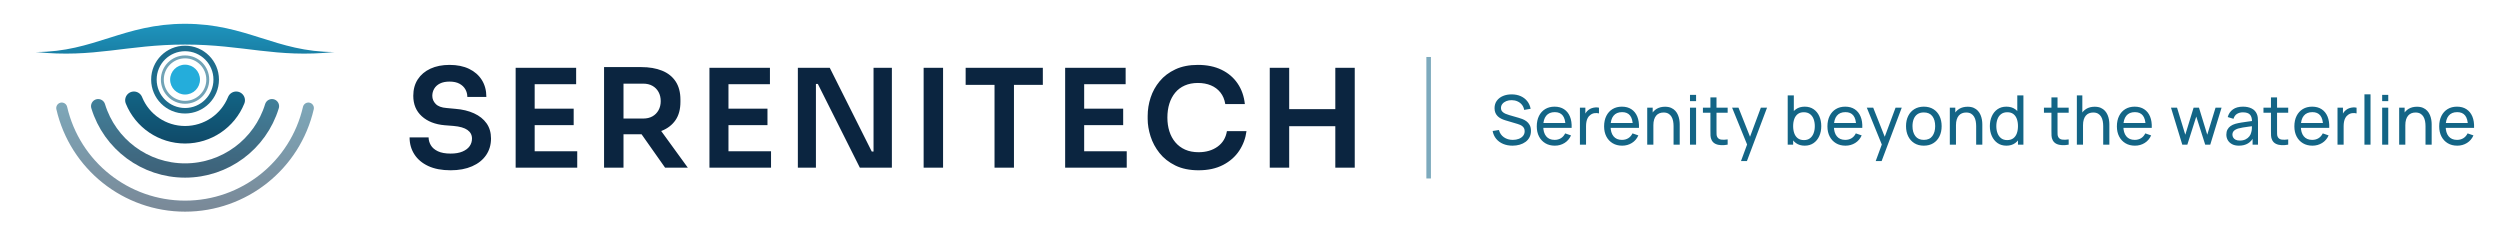
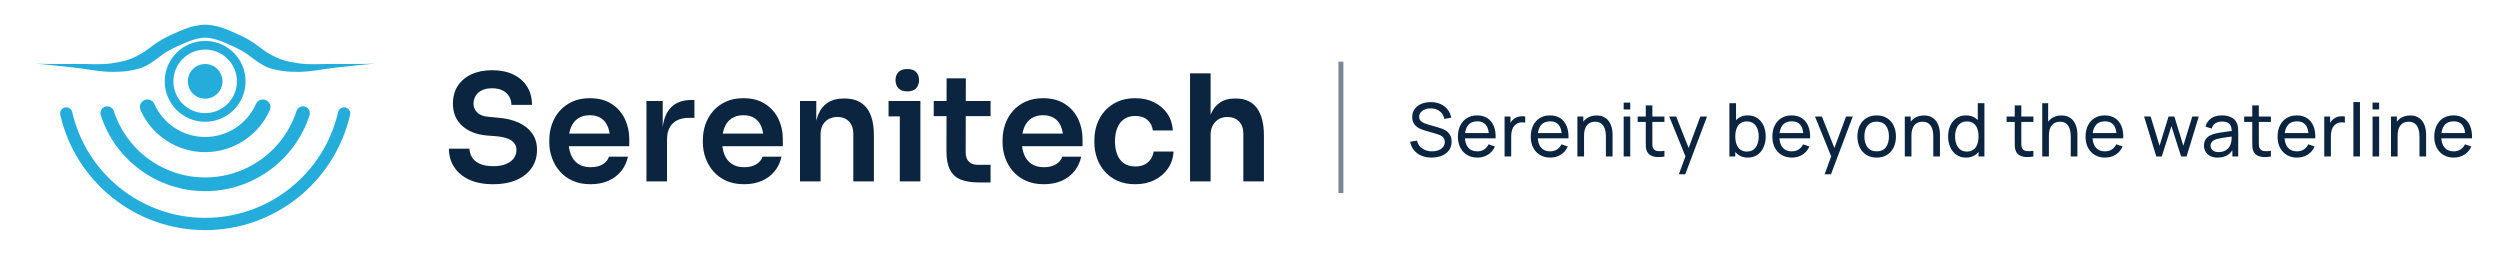
- <svg xmlns="http://www.w3.org/2000/svg" viewBox="0 0 1096 103" width="1096" height="103">
-   <defs>
-     <linearGradient id="w-on-light-g" gradientUnits="userSpaceOnUse" x1="0" y1="22" x2="0" y2="92">
-       <stop offset="0" stop-color="#24ADDB" />
-       <stop offset="0.45" stop-color="#136586" />
-       <stop offset="1" stop-color="#0B2540" />
-     </linearGradient>
-   </defs>
-   <g transform="translate(10.0,-36.233) scale(1.4226)">
-     <path d="M4,41.5 C22,41.5 31,32.8 50,32.8 C69,32.8 78,41.5 96,41.5 C78,43.4 68,39.2 50,39.2 C32,39.2 22,43.4 4,41.5 Z" fill="url(#w-on-light-g)" />
-     <path d="M65.76,56.37 A17,17 0 0 1 34.24,56.37" fill="none" stroke="url(#w-on-light-g)" stroke-width="5.4" stroke-linecap="round" opacity="1.0" />
-     <path d="M76.78,58.19 A28,28 0 0 1 23.22,58.19" fill="none" stroke="url(#w-on-light-g)" stroke-width="4.4" stroke-linecap="round" opacity="0.8" />
-     <path d="M88.00,58.77 A39,39 0 0 1 12.00,58.77" fill="none" stroke="url(#w-on-light-g)" stroke-width="3.4" stroke-linecap="round" opacity="0.55" />
-     <circle cx="50.0" cy="50.0" r="9.6" fill="none" stroke="#136586" stroke-width="1.7" opacity="0.95" />
-     <circle cx="50.0" cy="50.0" r="7.0" fill="none" stroke="#136586" stroke-width="0.9" opacity="0.6" />
-     <circle cx="50.0" cy="50.0" r="4.6" fill="#24ADDB" />
+ <svg xmlns="http://www.w3.org/2000/svg" viewBox="0 0 1013 103" width="1013" height="103">
+   <defs />
+   <g transform="translate(10.0,-40.166) scale(1.4626)">
+     <path d="M3.00,45.10 C3.33,45.13 4.19,45.20 5.00,45.27 C5.81,45.35 6.86,45.45 7.86,45.56 C8.87,45.66 10.03,45.79 11.04,45.90 C12.06,46.01 13.05,46.11 13.97,46.22 C14.89,46.33 15.70,46.44 16.56,46.56 C17.42,46.68 18.28,46.83 19.12,46.94 C19.97,47.05 20.81,47.17 21.64,47.24 C22.46,47.32 23.30,47.36 24.07,47.37 C24.85,47.38 25.57,47.36 26.30,47.33 C27.02,47.29 27.71,47.24 28.41,47.14 C29.12,47.05 29.81,46.93 30.52,46.76 C31.24,46.59 31.97,46.43 32.70,46.13 C33.44,45.82 34.24,45.36 34.94,44.93 C35.65,44.49 36.29,43.96 36.95,43.50 C37.60,43.03 38.22,42.54 38.86,42.13 C39.50,41.71 40.07,41.39 40.78,41.02 C41.48,40.66 42.32,40.28 43.11,39.93 C43.90,39.58 44.72,39.20 45.51,38.91 C46.31,38.61 47.11,38.34 47.86,38.17 C48.61,38.00 49.29,37.90 50.00,37.90 C50.71,37.90 51.39,38.00 52.14,38.17 C52.89,38.34 53.69,38.61 54.49,38.91 C55.28,39.20 56.10,39.58 56.89,39.93 C57.68,40.28 58.52,40.66 59.22,41.02 C59.93,41.39 60.50,41.71 61.14,42.13 C61.78,42.54 62.40,43.03 63.05,43.50 C63.71,43.96 64.35,44.49 65.06,44.93 C65.76,45.36 66.56,45.82 67.30,46.13 C68.03,46.43 68.76,46.59 69.48,46.76 C70.19,46.93 70.88,47.05 71.59,47.14 C72.29,47.24 72.98,47.29 73.70,47.33 C74.43,47.36 75.15,47.38 75.93,47.37 C76.70,47.36 77.54,47.32 78.36,47.24 C79.19,47.17 80.03,47.05 80.88,46.94 C81.72,46.83 82.58,46.68 83.44,46.56 C84.30,46.44 85.11,46.33 86.03,46.22 C86.95,46.11 87.94,46.01 88.96,45.90 C89.97,45.79 91.13,45.66 92.14,45.56 C93.14,45.45 94.19,45.35 95.00,45.27 C95.81,45.20 96.67,45.13 97.00,45.10 L97.00,45.10 C96.67,45.11 95.81,45.13 95.00,45.15 C94.18,45.16 93.13,45.17 92.11,45.18 C91.10,45.19 89.94,45.19 88.92,45.19 C87.89,45.19 86.90,45.18 85.97,45.18 C85.04,45.18 84.20,45.19 83.33,45.20 C82.46,45.22 81.59,45.25 80.75,45.25 C79.91,45.25 79.09,45.26 78.31,45.22 C77.53,45.18 76.79,45.12 76.07,45.03 C75.36,44.94 74.67,44.82 74.01,44.69 C73.36,44.57 72.76,44.43 72.16,44.26 C71.57,44.09 71.00,43.90 70.43,43.67 C69.85,43.44 69.27,43.17 68.70,42.87 C68.14,42.58 67.62,42.30 67.04,41.92 C66.45,41.54 65.85,41.07 65.20,40.60 C64.55,40.14 63.88,39.60 63.14,39.13 C62.40,38.66 61.57,38.19 60.78,37.78 C59.98,37.36 59.23,37.03 58.39,36.66 C57.56,36.29 56.67,35.87 55.76,35.54 C54.86,35.21 53.92,34.87 52.95,34.67 C51.99,34.46 50.98,34.30 50.00,34.30 C49.02,34.30 48.01,34.46 47.05,34.67 C46.08,34.87 45.14,35.21 44.24,35.54 C43.33,35.87 42.44,36.29 41.61,36.66 C40.77,37.03 40.02,37.36 39.22,37.78 C38.43,38.19 37.60,38.66 36.86,39.13 C36.12,39.60 35.45,40.14 34.80,40.60 C34.15,41.07 33.55,41.54 32.96,41.92 C32.38,42.30 31.86,42.58 31.30,42.87 C30.73,43.17 30.15,43.44 29.57,43.67 C29.00,43.90 28.43,44.09 27.84,44.26 C27.24,44.43 26.64,44.57 25.99,44.69 C25.33,44.82 24.64,44.94 23.93,45.03 C23.21,45.12 22.47,45.18 21.69,45.22 C20.91,45.26 20.09,45.25 19.25,45.25 C18.41,45.25 17.54,45.22 16.67,45.20 C15.80,45.19 14.96,45.18 14.03,45.18 C13.10,45.18 12.11,45.19 11.08,45.19 C10.06,45.19 8.90,45.19 7.89,45.18 C6.87,45.17 5.82,45.16 5.00,45.15 C4.19,45.13 3.33,45.11 3.00,45.10 Z" fill="#24ADDB" />
+     <path d="M65.99,57.12 A17.5,17.5 0 0 1 34.01,57.12" fill="none" stroke="#24ADDB" stroke-width="4.2" stroke-linecap="round" />
+     <path d="M77.11,58.81 A28.5,28.5 0 0 1 22.89,58.81" fill="none" stroke="#24ADDB" stroke-width="3.8" stroke-linecap="round" />
+     <path d="M88.49,58.89 A39.5,39.5 0 0 1 11.51,58.89" fill="none" stroke="#24ADDB" stroke-width="3.4" stroke-linecap="round" />
+     <circle cx="50.0" cy="50.0" r="10.0" fill="none" stroke="#24ADDB" stroke-width="2.4" />
+     <circle cx="50.0" cy="50.0" r="4.8" fill="#24ADDB" />
  </g>
-   <path transform="translate(177.22,73.51)" d="M20.34 1.14Q14.52 1.14 10.53 -0.72Q6.54 -2.58 4.44 -5.85Q2.34 -9.12 2.34 -13.26H10.68Q10.68 -11.52 11.64 -9.87Q12.6 -8.22 14.73 -7.2Q16.86 -6.18 20.34 -6.18Q23.46 -6.18 25.56 -7.08Q27.66 -7.98 28.68 -9.45Q29.7 -10.92 29.7 -12.78Q29.7 -15.12 27.72 -16.53Q25.74 -17.94 21.6 -18.3L17.76 -18.6Q11.46 -19.14 7.71 -22.53Q3.96 -25.92 3.96 -31.5Q3.96 -35.7 5.94 -38.73Q7.92 -41.76 11.49 -43.41Q15.06 -45.06 19.86 -45.06Q24.84 -45.06 28.44 -43.32Q32.04 -41.58 34.02 -38.43Q36.0 -35.28 36.0 -31.02H27.66Q27.66 -32.82 26.79 -34.35Q25.92 -35.88 24.21 -36.81Q22.5 -37.74 19.86 -37.74Q17.34 -37.74 15.66 -36.9Q13.98 -36.06 13.14 -34.62Q12.3 -33.18 12.3 -31.5Q12.3 -29.46 13.8 -27.93Q15.3 -26.4 18.54 -26.16L22.38 -25.8Q27.06 -25.44 30.6 -23.82Q34.14 -22.2 36.09 -19.44Q38.04 -16.68 38.04 -12.78Q38.04 -8.64 35.88 -5.49Q33.72 -2.34 29.73 -0.6Q25.74 1.14 20.34 1.14Z M48.84 0.0V-43.8H57.18V0.0ZM55.98 0.0V-7.2H75.84V0.0ZM55.98 -18.66V-25.86H74.28V-18.66ZM55.98 -36.6V-43.8H75.36V-36.6Z M87.6 0.0V-44.1H96.12V0.0ZM114.36 0.0 100.92 -19.08H110.46L124.32 0.0ZM93.6 -14.64V-21.54H104.76Q107.1 -21.54 108.81 -22.5Q110.52 -23.46 111.48 -25.2Q112.44 -26.94 112.44 -29.16Q112.44 -31.44 111.48 -33.18Q110.52 -34.92 108.81 -35.88Q107.1 -36.84 104.76 -36.84H93.6V-44.1H103.86Q109.14 -44.1 113.01 -42.54Q116.88 -40.98 118.98 -37.8Q121.08 -34.62 121.08 -29.82V-28.86Q121.08 -24.0 118.95 -20.88Q116.82 -17.76 112.98 -16.2Q109.14 -14.64 103.86 -14.64Z M133.8 0.0V-43.8H142.14V0.0ZM140.94 0.0V-7.2H160.8V0.0ZM140.94 -18.66V-25.86H159.24V-18.66ZM140.94 -36.6V-43.8H160.32V-36.6Z M172.56 0.0V-43.8H186.54L204.96 -7.08H206.94L205.74 -6.0V-43.8H213.78V0.0H199.74L181.32 -36.72H179.28L180.48 -37.8V0.0Z M227.7 0.0V-43.8H236.22V0.0Z M258.78 0.0V-37.5H267.3V0.0ZM246.12 -36.3V-43.8H279.96V-36.3Z M289.74 0.0V-43.8H298.08V0.0ZM296.88 0.0V-7.2H316.74V0.0ZM296.88 -18.66V-25.86H315.18V-18.66ZM296.88 -36.6V-43.8H316.26V-36.6Z M348.24 1.14Q342.3 1.14 338.04 -0.96Q333.78 -3.06 331.11 -6.42Q328.44 -9.78 327.18 -13.74Q325.92 -17.7 325.92 -21.36V-22.68Q325.92 -26.76 327.21 -30.72Q328.5 -34.68 331.2 -37.92Q333.9 -41.16 338.07 -43.11Q342.24 -45.06 347.94 -45.06Q353.88 -45.06 358.29 -42.93Q362.7 -40.8 365.34 -36.93Q367.98 -33.06 368.52 -27.9H359.94Q359.46 -30.9 357.81 -32.97Q356.16 -35.04 353.64 -36.09Q351.12 -37.14 347.94 -37.14Q344.7 -37.14 342.18 -36.03Q339.66 -34.92 337.98 -32.88Q336.3 -30.84 335.43 -28.08Q334.56 -25.32 334.56 -21.96Q334.56 -18.72 335.43 -15.96Q336.3 -13.2 338.04 -11.13Q339.78 -9.06 342.33 -7.92Q344.88 -6.78 348.24 -6.78Q353.16 -6.78 356.55 -9.21Q359.94 -11.64 360.66 -16.02H369.24Q368.64 -11.34 366.06 -7.44Q363.48 -3.54 358.98 -1.2Q354.48 1.14 348.24 1.14Z M408.18 0.0V-43.8H416.7V0.0ZM379.44 0.0V-43.8H387.96V0.0ZM386.4 -18.18V-25.68H409.74V-18.18Z" fill="#0B2540" />
-   <rect x="625.32" y="24.98" width="2" height="53.26" fill="#136586" opacity="0.55" />
-   <path transform="translate(653.32,63.41)" d="M9.765 0.45Q7.47 0.45 5.633 -0.33Q3.795 -1.11 2.603 -2.558Q1.41 -4.005 1.05 -5.985L3.81 -6.42Q4.335 -4.38 5.992 -3.232Q7.65 -2.085 9.9 -2.085Q11.355 -2.085 12.532 -2.542Q13.71 -3.0 14.4 -3.855Q15.09 -4.71 15.09 -5.88Q15.09 -6.6 14.842 -7.117Q14.595 -7.635 14.168 -8.002Q13.74 -8.37 13.2 -8.625Q12.66 -8.88 12.075 -9.045L6.57 -10.68Q5.67 -10.95 4.83 -11.363Q3.99 -11.775 3.33 -12.398Q2.67 -13.02 2.28 -13.897Q1.89 -14.775 1.89 -15.975Q1.89 -17.895 2.887 -19.252Q3.885 -20.61 5.595 -21.33Q7.305 -22.05 9.45 -22.035Q11.625 -22.02 13.342 -21.262Q15.06 -20.505 16.192 -19.095Q17.325 -17.685 17.715 -15.72L14.88 -15.225Q14.655 -16.545 13.883 -17.497Q13.11 -18.45 11.955 -18.968Q10.8 -19.485 9.42 -19.5Q8.1 -19.515 7.035 -19.08Q5.97 -18.645 5.34 -17.872Q4.71 -17.1 4.71 -16.095Q4.71 -15.105 5.28 -14.497Q5.85 -13.89 6.682 -13.537Q7.515 -13.185 8.31 -12.96L12.42 -11.775Q13.125 -11.58 14.047 -11.235Q14.97 -10.89 15.84 -10.267Q16.71 -9.645 17.28 -8.617Q17.85 -7.59 17.85 -6.03Q17.85 -4.47 17.227 -3.255Q16.605 -2.04 15.495 -1.222Q14.385 -0.405 12.915 0.022Q11.445 0.45 9.765 0.45Z M28.32 0.45Q25.935 0.45 24.157 -0.608Q22.38 -1.665 21.39 -3.562Q20.4 -5.46 20.4 -7.995Q20.4 -10.65 21.375 -12.593Q22.35 -14.535 24.097 -15.592Q25.845 -16.65 28.2 -16.65Q30.645 -16.65 32.362 -15.525Q34.08 -14.4 34.942 -12.315Q35.805 -10.23 35.685 -7.35H32.985V-8.31Q32.94 -11.295 31.77 -12.773Q30.6 -14.25 28.29 -14.25Q25.815 -14.25 24.525 -12.66Q23.235 -11.07 23.235 -8.1Q23.235 -5.235 24.525 -3.66Q25.815 -2.085 28.2 -2.085Q29.805 -2.085 30.99 -2.82Q32.175 -3.555 32.85 -4.935L35.415 -4.05Q34.47 -1.905 32.572 -0.728Q30.675 0.45 28.32 0.45ZM22.335 -7.35V-9.495H34.305V-7.35Z M39.315 0.0V-16.2H41.7V-12.285L41.31 -12.795Q41.595 -13.545 42.053 -14.175Q42.51 -14.805 43.08 -15.21Q43.71 -15.72 44.505 -15.99Q45.3 -16.26 46.125 -16.312Q46.95 -16.365 47.67 -16.2V-13.695Q46.83 -13.92 45.825 -13.815Q44.82 -13.71 43.965 -13.08Q43.185 -12.525 42.758 -11.73Q42.33 -10.935 42.165 -10.012Q42.0 -9.09 42.0 -8.13V0.0Z M57.84 0.45Q55.455 0.45 53.678 -0.608Q51.9 -1.665 50.91 -3.562Q49.92 -5.46 49.92 -7.995Q49.92 -10.65 50.895 -12.593Q51.87 -14.535 53.618 -15.592Q55.365 -16.65 57.72 -16.65Q60.165 -16.65 61.883 -15.525Q63.6 -14.4 64.463 -12.315Q65.325 -10.23 65.205 -7.35H62.505V-8.31Q62.46 -11.295 61.29 -12.773Q60.12 -14.25 57.81 -14.25Q55.335 -14.25 54.045 -12.66Q52.755 -11.07 52.755 -8.1Q52.755 -5.235 54.045 -3.66Q55.335 -2.085 57.72 -2.085Q59.325 -2.085 60.51 -2.82Q61.695 -3.555 62.37 -4.935L64.935 -4.05Q63.99 -1.905 62.093 -0.728Q60.195 0.45 57.84 0.45ZM51.855 -7.35V-9.495H63.825V-7.35Z M80.37 0.0V-8.115Q80.37 -9.27 80.168 -10.335Q79.965 -11.4 79.463 -12.247Q78.96 -13.095 78.113 -13.59Q77.265 -14.085 75.975 -14.085Q74.97 -14.085 74.153 -13.747Q73.335 -13.41 72.75 -12.72Q72.165 -12.03 71.843 -10.988Q71.52 -9.945 71.52 -8.535L69.765 -9.075Q69.765 -11.43 70.613 -13.117Q71.46 -14.805 72.998 -15.713Q74.535 -16.62 76.62 -16.62Q78.195 -16.62 79.305 -16.125Q80.415 -15.63 81.15 -14.812Q81.885 -13.995 82.305 -12.982Q82.725 -11.97 82.898 -10.927Q83.07 -9.885 83.07 -8.955V0.0ZM68.82 0.0V-16.2H71.22V-11.865H71.52V0.0Z M87.57 -19.065V-21.825H90.24V-19.065ZM87.57 0.0V-16.2H90.24V0.0Z M104.085 0.0Q102.645 0.285 101.243 0.232Q99.84 0.18 98.745 -0.338Q97.65 -0.855 97.08 -1.95Q96.6 -2.91 96.562 -3.893Q96.525 -4.875 96.525 -6.12V-20.7H99.195V-6.24Q99.195 -5.25 99.218 -4.545Q99.24 -3.84 99.525 -3.33Q100.065 -2.37 101.243 -2.205Q102.42 -2.04 104.085 -2.295ZM93.24 -13.995V-16.2H104.085V-13.995Z M109.935 7.2 113.07 -1.32 113.115 1.2 106.035 -16.2H108.84L114.39 -2.205H113.43L118.635 -16.2H121.35L112.53 7.2Z M137.865 0.45Q135.585 0.45 134.025 -0.682Q132.465 -1.815 131.663 -3.758Q130.86 -5.7 130.86 -8.115Q130.86 -10.56 131.663 -12.495Q132.465 -14.43 134.033 -15.54Q135.6 -16.65 137.88 -16.65Q140.13 -16.65 141.758 -15.532Q143.385 -14.415 144.255 -12.48Q145.125 -10.545 145.125 -8.115Q145.125 -5.685 144.255 -3.75Q143.385 -1.815 141.758 -0.682Q140.13 0.45 137.865 0.45ZM130.41 0.0V-21.6H133.095V-11.925H132.795V0.0ZM137.535 -1.995Q139.14 -1.995 140.19 -2.805Q141.24 -3.615 141.765 -5.002Q142.29 -6.39 142.29 -8.115Q142.29 -9.825 141.773 -11.205Q141.255 -12.585 140.183 -13.395Q139.11 -14.205 137.46 -14.205Q135.885 -14.205 134.85 -13.433Q133.815 -12.66 133.305 -11.287Q132.795 -9.915 132.795 -8.115Q132.795 -6.345 133.298 -4.957Q133.8 -3.57 134.85 -2.782Q135.9 -1.995 137.535 -1.995Z M155.745 0.45Q153.36 0.45 151.583 -0.608Q149.805 -1.665 148.815 -3.562Q147.825 -5.46 147.825 -7.995Q147.825 -10.65 148.8 -12.593Q149.775 -14.535 151.523 -15.592Q153.27 -16.65 155.625 -16.65Q158.07 -16.65 159.788 -15.525Q161.505 -14.4 162.368 -12.315Q163.23 -10.23 163.11 -7.35H160.41V-8.31Q160.365 -11.295 159.195 -12.773Q158.025 -14.25 155.715 -14.25Q153.24 -14.25 151.95 -12.66Q150.66 -11.07 150.66 -8.1Q150.66 -5.235 151.95 -3.66Q153.24 -2.085 155.625 -2.085Q157.23 -2.085 158.415 -2.82Q159.6 -3.555 160.275 -4.935L162.84 -4.05Q161.895 -1.905 159.998 -0.728Q158.1 0.45 155.745 0.45ZM149.76 -7.35V-9.495H161.73V-7.35Z M168.99 7.2 172.125 -1.32 172.17 1.2 165.09 -16.2H167.895L173.445 -2.205H172.485L177.69 -16.2H180.405L171.585 7.2Z M190.08 0.45Q187.665 0.45 185.918 -0.645Q184.17 -1.74 183.225 -3.675Q182.28 -5.61 182.28 -8.115Q182.28 -10.665 183.24 -12.585Q184.2 -14.505 185.955 -15.577Q187.71 -16.65 190.08 -16.65Q192.51 -16.65 194.265 -15.562Q196.02 -14.475 196.958 -12.547Q197.895 -10.62 197.895 -8.115Q197.895 -5.58 196.95 -3.652Q196.005 -1.725 194.25 -0.637Q192.495 0.45 190.08 0.45ZM190.08 -2.085Q192.6 -2.085 193.83 -3.765Q195.06 -5.445 195.06 -8.115Q195.06 -10.86 193.815 -12.488Q192.57 -14.115 190.08 -14.115Q188.385 -14.115 187.29 -13.35Q186.195 -12.585 185.655 -11.235Q185.115 -9.885 185.115 -8.115Q185.115 -5.385 186.375 -3.735Q187.635 -2.085 190.08 -2.085Z M213.03 0.0V-8.115Q213.03 -9.27 212.828 -10.335Q212.625 -11.4 212.123 -12.247Q211.62 -13.095 210.773 -13.59Q209.925 -14.085 208.635 -14.085Q207.63 -14.085 206.813 -13.747Q205.995 -13.41 205.41 -12.72Q204.825 -12.03 204.503 -10.988Q204.18 -9.945 204.18 -8.535L202.425 -9.075Q202.425 -11.43 203.273 -13.117Q204.12 -14.805 205.658 -15.713Q207.195 -16.62 209.28 -16.62Q210.855 -16.62 211.965 -16.125Q213.075 -15.63 213.81 -14.812Q214.545 -13.995 214.965 -12.982Q215.385 -11.97 215.558 -10.927Q215.73 -9.885 215.73 -8.955V0.0ZM201.48 0.0V-16.2H203.88V-11.865H204.18V0.0Z M226.29 0.45Q224.025 0.45 222.405 -0.682Q220.785 -1.815 219.908 -3.75Q219.03 -5.685 219.03 -8.115Q219.03 -10.545 219.908 -12.48Q220.785 -14.415 222.405 -15.532Q224.025 -16.65 226.275 -16.65Q228.57 -16.65 230.13 -15.54Q231.69 -14.43 232.493 -12.495Q233.295 -10.56 233.295 -8.115Q233.295 -5.7 232.493 -3.758Q231.69 -1.815 230.13 -0.682Q228.57 0.45 226.29 0.45ZM226.62 -1.995Q228.255 -1.995 229.305 -2.782Q230.355 -3.57 230.858 -4.957Q231.36 -6.345 231.36 -8.115Q231.36 -9.915 230.858 -11.287Q230.355 -12.66 229.32 -13.433Q228.285 -14.205 226.695 -14.205Q225.045 -14.205 223.973 -13.395Q222.9 -12.585 222.383 -11.205Q221.865 -9.825 221.865 -8.115Q221.865 -6.39 222.39 -5.002Q222.915 -3.615 223.973 -2.805Q225.03 -1.995 226.62 -1.995ZM231.36 0.0V-11.925H231.06V-21.6H233.745V0.0Z M253.59 0.0Q252.15 0.285 250.748 0.232Q249.345 0.18 248.25 -0.338Q247.155 -0.855 246.585 -1.95Q246.105 -2.91 246.068 -3.893Q246.03 -4.875 246.03 -6.12V-20.7H248.7V-6.24Q248.7 -5.25 248.723 -4.545Q248.745 -3.84 249.03 -3.33Q249.57 -2.37 250.748 -2.205Q251.925 -2.04 253.59 -2.295ZM242.745 -13.995V-16.2H253.59V-13.995Z M268.725 0.0V-8.115Q268.725 -9.27 268.523 -10.335Q268.32 -11.4 267.818 -12.247Q267.315 -13.095 266.468 -13.59Q265.62 -14.085 264.33 -14.085Q263.325 -14.085 262.508 -13.747Q261.69 -13.41 261.105 -12.72Q260.52 -12.03 260.198 -10.988Q259.875 -9.945 259.875 -8.535L258.12 -9.075Q258.12 -11.43 258.968 -13.117Q259.815 -14.805 261.353 -15.713Q262.89 -16.62 264.975 -16.62Q266.55 -16.62 267.66 -16.125Q268.77 -15.63 269.505 -14.812Q270.24 -13.995 270.66 -12.982Q271.08 -11.97 271.253 -10.927Q271.425 -9.885 271.425 -8.955V0.0ZM257.175 0.0V-21.6H259.575V-9.675H259.875V0.0Z M282.645 0.45Q280.26 0.45 278.483 -0.608Q276.705 -1.665 275.715 -3.562Q274.725 -5.46 274.725 -7.995Q274.725 -10.65 275.7 -12.593Q276.675 -14.535 278.423 -15.592Q280.17 -16.65 282.525 -16.65Q284.97 -16.65 286.688 -15.525Q288.405 -14.4 289.268 -12.315Q290.13 -10.23 290.01 -7.35H287.31V-8.31Q287.265 -11.295 286.095 -12.773Q284.925 -14.25 282.615 -14.25Q280.14 -14.25 278.85 -12.66Q277.56 -11.07 277.56 -8.1Q277.56 -5.235 278.85 -3.66Q280.14 -2.085 282.525 -2.085Q284.13 -2.085 285.315 -2.82Q286.5 -3.555 287.175 -4.935L289.74 -4.05Q288.795 -1.905 286.898 -0.728Q285 0.45 282.645 0.45ZM276.66 -7.35V-9.495H288.63V-7.35Z M303.39 0.0 298.44 -16.215 301.095 -16.2 304.71 -4.35 308.355 -16.2H310.71L314.34 -4.35L317.97 -16.2H320.61L315.66 0.0H313.44L309.525 -12.315L305.61 0.0Z M328.215 0.45Q326.4 0.45 325.178 -0.218Q323.955 -0.885 323.333 -1.98Q322.71 -3.075 322.71 -4.38Q322.71 -5.655 323.198 -6.592Q323.685 -7.53 324.57 -8.152Q325.455 -8.775 326.685 -9.135Q327.84 -9.45 329.273 -9.682Q330.705 -9.915 332.175 -10.11Q333.645 -10.305 334.92 -10.485L333.96 -9.93Q334.005 -12.09 333.098 -13.125Q332.19 -14.16 329.97 -14.16Q328.5 -14.16 327.398 -13.492Q326.295 -12.825 325.845 -11.325L323.31 -12.09Q323.895 -14.22 325.575 -15.435Q327.255 -16.65 330 -16.65Q332.205 -16.65 333.788 -15.862Q335.37 -15.075 336.06 -13.485Q336.405 -12.735 336.495 -11.857Q336.585 -10.98 336.585 -10.02V0.0H334.215V-3.885L334.77 -3.525Q333.855 -1.56 332.213 -0.555Q330.57 0.45 328.215 0.45ZM328.62 -1.785Q330.06 -1.785 331.118 -2.302Q332.175 -2.82 332.82 -3.667Q333.465 -4.515 333.66 -5.52Q333.885 -6.27 333.908 -7.192Q333.93 -8.115 333.93 -8.61L334.86 -8.205Q333.555 -8.025 332.295 -7.86Q331.035 -7.695 329.91 -7.507Q328.785 -7.32 327.885 -7.065Q327.225 -6.855 326.648 -6.525Q326.07 -6.195 325.718 -5.678Q325.365 -5.16 325.365 -4.395Q325.365 -3.735 325.703 -3.135Q326.04 -2.535 326.753 -2.16Q327.465 -1.785 328.62 -1.785Z M349.83 0.0Q348.39 0.285 346.988 0.232Q345.585 0.18 344.49 -0.338Q343.395 -0.855 342.825 -1.95Q342.345 -2.91 342.308 -3.893Q342.27 -4.875 342.27 -6.12V-20.7H344.94V-6.24Q344.94 -5.25 344.963 -4.545Q344.985 -3.84 345.27 -3.33Q345.81 -2.37 346.988 -2.205Q348.165 -2.04 349.83 -2.295ZM338.985 -13.995V-16.2H349.83V-13.995Z M360.45 0.45Q358.065 0.45 356.288 -0.608Q354.51 -1.665 353.52 -3.562Q352.53 -5.46 352.53 -7.995Q352.53 -10.65 353.505 -12.593Q354.48 -14.535 356.228 -15.592Q357.975 -16.65 360.33 -16.65Q362.775 -16.65 364.493 -15.525Q366.21 -14.4 367.073 -12.315Q367.935 -10.23 367.815 -7.35H365.115V-8.31Q365.07 -11.295 363.9 -12.773Q362.73 -14.25 360.42 -14.25Q357.945 -14.25 356.655 -12.66Q355.365 -11.07 355.365 -8.1Q355.365 -5.235 356.655 -3.66Q357.945 -2.085 360.33 -2.085Q361.935 -2.085 363.12 -2.82Q364.305 -3.555 364.98 -4.935L367.545 -4.05Q366.6 -1.905 364.703 -0.728Q362.805 0.45 360.45 0.45ZM354.465 -7.35V-9.495H366.435V-7.35Z M371.445 0.0V-16.2H373.83V-12.285L373.44 -12.795Q373.725 -13.545 374.183 -14.175Q374.64 -14.805 375.21 -15.21Q375.84 -15.72 376.635 -15.99Q377.43 -16.26 378.255 -16.312Q379.08 -16.365 379.8 -16.2V-13.695Q378.96 -13.92 377.955 -13.815Q376.95 -13.71 376.095 -13.08Q375.315 -12.525 374.888 -11.73Q374.46 -10.935 374.295 -10.012Q374.13 -9.09 374.13 -8.13V0.0Z M383.25 0.0V-22.05H385.92V0.0Z M391.02 -19.065V-21.825H393.69V-19.065ZM391.02 0.0V-16.2H393.69V0.0Z M410.025 0.0V-8.115Q410.025 -9.27 409.822 -10.335Q409.62 -11.4 409.118 -12.247Q408.615 -13.095 407.767 -13.59Q406.92 -14.085 405.63 -14.085Q404.625 -14.085 403.808 -13.747Q402.99 -13.41 402.405 -12.72Q401.82 -12.03 401.498 -10.988Q401.175 -9.945 401.175 -8.535L399.42 -9.075Q399.42 -11.43 400.267 -13.117Q401.115 -14.805 402.653 -15.713Q404.19 -16.62 406.275 -16.62Q407.85 -16.62 408.96 -16.125Q410.07 -15.63 410.805 -14.812Q411.54 -13.995 411.96 -12.982Q412.38 -11.97 412.553 -10.927Q412.725 -9.885 412.725 -8.955V0.0ZM398.475 0.0V-16.2H400.875V-11.865H401.175V0.0Z M423.945 0.45Q421.56 0.45 419.783 -0.608Q418.005 -1.665 417.015 -3.562Q416.025 -5.46 416.025 -7.995Q416.025 -10.65 417.0 -12.593Q417.975 -14.535 419.722 -15.592Q421.47 -16.65 423.825 -16.65Q426.27 -16.65 427.987 -15.525Q429.705 -14.4 430.567 -12.315Q431.43 -10.23 431.31 -7.35H428.61V-8.31Q428.565 -11.295 427.395 -12.773Q426.225 -14.25 423.915 -14.25Q421.44 -14.25 420.15 -12.66Q418.86 -11.07 418.86 -8.1Q418.86 -5.235 420.15 -3.66Q421.44 -2.085 423.825 -2.085Q425.43 -2.085 426.615 -2.82Q427.8 -3.555 428.475 -4.935L431.04 -4.05Q430.095 -1.905 428.197 -0.728Q426.3 0.45 423.945 0.45ZM417.96 -7.35V-9.495H429.93V-7.35Z" fill="#136586" />
+   <path transform="translate(179.56,73.51)" d="M20.34 1.14Q14.52 1.14 10.53 -0.72Q6.54 -2.58 4.44 -5.85Q2.34 -9.12 2.34 -13.26H10.68Q10.68 -11.52 11.64 -9.87Q12.6 -8.22 14.73 -7.2Q16.86 -6.18 20.34 -6.18Q23.46 -6.18 25.56 -7.08Q27.66 -7.98 28.68 -9.45Q29.7 -10.92 29.7 -12.78Q29.7 -15.12 27.72 -16.53Q25.74 -17.94 21.6 -18.3L17.76 -18.6Q11.46 -19.14 7.71 -22.53Q3.96 -25.92 3.96 -31.5Q3.96 -35.7 5.94 -38.73Q7.92 -41.76 11.49 -43.41Q15.06 -45.06 19.86 -45.06Q24.84 -45.06 28.44 -43.32Q32.04 -41.58 34.02 -38.43Q36.0 -35.28 36.0 -31.02H27.66Q27.66 -32.82 26.79 -34.35Q25.92 -35.88 24.21 -36.81Q22.5 -37.74 19.86 -37.74Q17.34 -37.74 15.66 -36.9Q13.98 -36.06 13.14 -34.62Q12.3 -33.18 12.3 -31.5Q12.3 -29.46 13.8 -27.93Q15.3 -26.4 18.54 -26.16L22.38 -25.8Q27.06 -25.44 30.6 -23.82Q34.14 -22.2 36.09 -19.44Q38.04 -16.68 38.04 -12.78Q38.04 -8.64 35.88 -5.49Q33.72 -2.34 29.73 -0.6Q25.74 1.14 20.34 1.14Z M59.76 1.14Q55.56 1.14 52.41 -0.3Q49.26 -1.74 47.19 -4.17Q45.12 -6.6 44.07 -9.6Q43.02 -12.6 43.02 -15.72V-16.86Q43.02 -20.1 44.07 -23.13Q45.12 -26.16 47.19 -28.53Q49.26 -30.9 52.32 -32.31Q55.38 -33.72 59.4 -33.72Q64.68 -33.72 68.25 -31.41Q71.82 -29.1 73.62 -25.35Q75.42 -21.6 75.42 -17.28V-14.28H46.56V-19.38H70.2L67.62 -16.86Q67.62 -19.98 66.72 -22.2Q65.82 -24.42 63.99 -25.62Q62.16 -26.82 59.4 -26.82Q56.64 -26.82 54.72 -25.56Q52.8 -24.3 51.81 -21.93Q50.82 -19.56 50.82 -16.26Q50.82 -13.2 51.78 -10.83Q52.74 -8.46 54.72 -7.11Q56.7 -5.76 59.76 -5.76Q62.82 -5.76 64.74 -6.99Q66.66 -8.22 67.2 -10.02H74.88Q74.16 -6.66 72.12 -4.14Q70.08 -1.62 66.93 -0.24Q63.78 1.14 59.76 1.14Z M82.38 0.0V-32.58H88.98V-18.78H88.8Q88.8 -25.8 91.8 -29.4Q94.8 -33.0 100.62 -33.0H101.82V-25.74H99.54Q95.34 -25.74 93.03 -23.49Q90.72 -21.24 90.72 -16.98V0.0Z M121.98 1.14Q117.78 1.14 114.63 -0.3Q111.48 -1.74 109.41 -4.17Q107.34 -6.6 106.29 -9.6Q105.24 -12.6 105.24 -15.72V-16.86Q105.24 -20.1 106.29 -23.13Q107.34 -26.16 109.41 -28.53Q111.48 -30.9 114.54 -32.31Q117.6 -33.72 121.62 -33.72Q126.9 -33.72 130.47 -31.41Q134.04 -29.1 135.84 -25.35Q137.64 -21.6 137.64 -17.28V-14.28H108.78V-19.38H132.42L129.84 -16.86Q129.84 -19.98 128.94 -22.2Q128.04 -24.42 126.21 -25.62Q124.38 -26.82 121.62 -26.82Q118.86 -26.82 116.94 -25.56Q115.02 -24.3 114.03 -21.93Q113.04 -19.56 113.04 -16.26Q113.04 -13.2 114 -10.83Q114.96 -8.46 116.94 -7.11Q118.92 -5.76 121.98 -5.76Q125.04 -5.76 126.96 -6.99Q128.88 -8.22 129.42 -10.02H137.1Q136.38 -6.66 134.34 -4.14Q132.3 -1.62 129.15 -0.24Q126 1.14 121.98 1.14Z M144.6 0.0V-32.58H151.2V-18.6H150.6Q150.6 -23.58 151.92 -26.91Q153.24 -30.24 155.85 -31.92Q158.46 -33.6 162.36 -33.6H162.72Q168.54 -33.6 171.54 -29.85Q174.54 -26.1 174.54 -18.66V0.0H166.2V-19.38Q166.2 -22.38 164.49 -24.24Q162.78 -26.1 159.78 -26.1Q156.72 -26.1 154.83 -24.21Q152.94 -22.32 152.94 -19.14V0.0Z M185.04 0.0V-32.58H193.38V0.0ZM180.48 -26.34V-32.58H193.38V-26.34ZM188.1 -36.48Q185.64 -36.48 184.47 -37.77Q183.3 -39.06 183.3 -41.04Q183.3 -43.02 184.47 -44.28Q185.64 -45.54 188.1 -45.54Q190.56 -45.54 191.7 -44.28Q192.84 -43.02 192.84 -41.04Q192.84 -39.06 191.7 -37.77Q190.56 -36.48 188.1 -36.48Z M217.14 0.42Q212.64 0.42 209.73 -0.75Q206.82 -1.92 205.38 -4.71Q203.94 -7.5 203.94 -12.24L204 -41.76H211.8L211.74 -11.7Q211.74 -9.3 213.03 -8.01Q214.32 -6.72 216.72 -6.72H221.82V0.42ZM198.78 -26.46V-32.58H221.82V-26.46Z M243.42 1.14Q239.22 1.14 236.07 -0.3Q232.92 -1.74 230.85 -4.17Q228.78 -6.6 227.73 -9.6Q226.68 -12.6 226.68 -15.72V-16.86Q226.68 -20.1 227.73 -23.13Q228.78 -26.16 230.85 -28.53Q232.92 -30.9 235.98 -32.31Q239.04 -33.72 243.06 -33.72Q248.34 -33.72 251.91 -31.41Q255.48 -29.1 257.28 -25.35Q259.08 -21.6 259.08 -17.28V-14.28H230.22V-19.38H253.86L251.28 -16.86Q251.28 -19.98 250.38 -22.2Q249.48 -24.42 247.65 -25.62Q245.82 -26.82 243.06 -26.82Q240.3 -26.82 238.38 -25.56Q236.46 -24.3 235.47 -21.93Q234.48 -19.56 234.48 -16.26Q234.48 -13.2 235.44 -10.83Q236.4 -8.46 238.38 -7.11Q240.36 -5.76 243.42 -5.76Q246.48 -5.76 248.4 -6.99Q250.32 -8.22 250.86 -10.02H258.54Q257.82 -6.66 255.78 -4.14Q253.74 -1.62 250.59 -0.24Q247.44 1.14 243.42 1.14Z M280.5 1.14Q276.24 1.14 273.15 -0.3Q270.06 -1.74 267.99 -4.14Q265.92 -6.54 264.9 -9.54Q263.88 -12.54 263.88 -15.66V-16.8Q263.88 -20.1 264.93 -23.13Q265.98 -26.16 268.08 -28.53Q270.18 -30.9 273.27 -32.31Q276.36 -33.72 280.44 -33.72Q284.7 -33.72 288.06 -32.07Q291.42 -30.42 293.43 -27.48Q295.44 -24.54 295.68 -20.64H287.58Q287.28 -23.16 285.45 -24.84Q283.62 -26.52 280.44 -26.52Q277.68 -26.52 275.85 -25.2Q274.02 -23.88 273.12 -21.57Q272.22 -19.26 272.22 -16.26Q272.22 -13.38 273.09 -11.04Q273.96 -8.7 275.79 -7.38Q277.62 -6.06 280.5 -6.06Q282.66 -6.06 284.22 -6.84Q285.78 -7.62 286.71 -9.0Q287.64 -10.38 287.88 -12.12H295.98Q295.74 -8.16 293.67 -5.19Q291.6 -2.22 288.21 -0.54Q284.82 1.14 280.5 1.14Z M302.64 0.0V-43.8H310.98V-18.24H309.54Q309.54 -23.16 310.8 -26.58Q312.06 -30.0 314.55 -31.8Q317.04 -33.6 320.88 -33.6H321.24Q326.82 -33.6 329.7 -29.76Q332.58 -25.92 332.58 -18.6V0.0H324.24V-19.38Q324.24 -22.5 322.47 -24.3Q320.7 -26.1 317.82 -26.1Q314.76 -26.1 312.87 -24.09Q310.98 -22.08 310.98 -18.84V0.0Z" fill="#0B2540" />
+   <rect x="542.34" y="24.98" width="2" height="53.26" fill="#0B2540" opacity="0.55" />
+   <path transform="translate(570.34,63.41)" d="M9.765 0.45Q7.47 0.45 5.633 -0.33Q3.795 -1.11 2.603 -2.558Q1.41 -4.005 1.05 -5.985L3.81 -6.42Q4.335 -4.38 5.992 -3.232Q7.65 -2.085 9.9 -2.085Q11.355 -2.085 12.532 -2.542Q13.71 -3.0 14.4 -3.855Q15.09 -4.71 15.09 -5.88Q15.09 -6.6 14.842 -7.117Q14.595 -7.635 14.168 -8.002Q13.74 -8.37 13.2 -8.625Q12.66 -8.88 12.075 -9.045L6.57 -10.68Q5.67 -10.95 4.83 -11.363Q3.99 -11.775 3.33 -12.398Q2.67 -13.02 2.28 -13.897Q1.89 -14.775 1.89 -15.975Q1.89 -17.895 2.887 -19.252Q3.885 -20.61 5.595 -21.33Q7.305 -22.05 9.45 -22.035Q11.625 -22.02 13.342 -21.262Q15.06 -20.505 16.192 -19.095Q17.325 -17.685 17.715 -15.72L14.88 -15.225Q14.655 -16.545 13.883 -17.497Q13.11 -18.45 11.955 -18.968Q10.8 -19.485 9.42 -19.5Q8.1 -19.515 7.035 -19.08Q5.97 -18.645 5.34 -17.872Q4.71 -17.1 4.71 -16.095Q4.71 -15.105 5.28 -14.497Q5.85 -13.89 6.682 -13.537Q7.515 -13.185 8.31 -12.96L12.42 -11.775Q13.125 -11.58 14.047 -11.235Q14.97 -10.89 15.84 -10.267Q16.71 -9.645 17.28 -8.617Q17.85 -7.59 17.85 -6.03Q17.85 -4.47 17.227 -3.255Q16.605 -2.04 15.495 -1.222Q14.385 -0.405 12.915 0.022Q11.445 0.45 9.765 0.45Z M28.32 0.45Q25.935 0.45 24.157 -0.608Q22.38 -1.665 21.39 -3.562Q20.4 -5.46 20.4 -7.995Q20.4 -10.65 21.375 -12.593Q22.35 -14.535 24.097 -15.592Q25.845 -16.65 28.2 -16.65Q30.645 -16.65 32.362 -15.525Q34.08 -14.4 34.942 -12.315Q35.805 -10.23 35.685 -7.35H32.985V-8.31Q32.94 -11.295 31.77 -12.773Q30.6 -14.25 28.29 -14.25Q25.815 -14.25 24.525 -12.66Q23.235 -11.07 23.235 -8.1Q23.235 -5.235 24.525 -3.66Q25.815 -2.085 28.2 -2.085Q29.805 -2.085 30.99 -2.82Q32.175 -3.555 32.85 -4.935L35.415 -4.05Q34.47 -1.905 32.572 -0.728Q30.675 0.45 28.32 0.45ZM22.335 -7.35V-9.495H34.305V-7.35Z M39.315 0.0V-16.2H41.7V-12.285L41.31 -12.795Q41.595 -13.545 42.053 -14.175Q42.51 -14.805 43.08 -15.21Q43.71 -15.72 44.505 -15.99Q45.3 -16.26 46.125 -16.312Q46.95 -16.365 47.67 -16.2V-13.695Q46.83 -13.92 45.825 -13.815Q44.82 -13.71 43.965 -13.08Q43.185 -12.525 42.758 -11.73Q42.33 -10.935 42.165 -10.012Q42.0 -9.09 42.0 -8.13V0.0Z M57.84 0.45Q55.455 0.45 53.678 -0.608Q51.9 -1.665 50.91 -3.562Q49.92 -5.46 49.92 -7.995Q49.92 -10.65 50.895 -12.593Q51.87 -14.535 53.618 -15.592Q55.365 -16.65 57.72 -16.65Q60.165 -16.65 61.883 -15.525Q63.6 -14.4 64.463 -12.315Q65.325 -10.23 65.205 -7.35H62.505V-8.31Q62.46 -11.295 61.29 -12.773Q60.12 -14.25 57.81 -14.25Q55.335 -14.25 54.045 -12.66Q52.755 -11.07 52.755 -8.1Q52.755 -5.235 54.045 -3.66Q55.335 -2.085 57.72 -2.085Q59.325 -2.085 60.51 -2.82Q61.695 -3.555 62.37 -4.935L64.935 -4.05Q63.99 -1.905 62.093 -0.728Q60.195 0.45 57.84 0.45ZM51.855 -7.35V-9.495H63.825V-7.35Z M80.37 0.0V-8.115Q80.37 -9.27 80.168 -10.335Q79.965 -11.4 79.463 -12.247Q78.96 -13.095 78.113 -13.59Q77.265 -14.085 75.975 -14.085Q74.97 -14.085 74.153 -13.747Q73.335 -13.41 72.75 -12.72Q72.165 -12.03 71.843 -10.988Q71.52 -9.945 71.52 -8.535L69.765 -9.075Q69.765 -11.43 70.613 -13.117Q71.46 -14.805 72.998 -15.713Q74.535 -16.62 76.62 -16.62Q78.195 -16.62 79.305 -16.125Q80.415 -15.63 81.15 -14.812Q81.885 -13.995 82.305 -12.982Q82.725 -11.97 82.898 -10.927Q83.07 -9.885 83.07 -8.955V0.0ZM68.82 0.0V-16.2H71.22V-11.865H71.52V0.0Z M87.57 -19.065V-21.825H90.24V-19.065ZM87.57 0.0V-16.2H90.24V0.0Z M104.085 0.0Q102.645 0.285 101.243 0.232Q99.84 0.18 98.745 -0.338Q97.65 -0.855 97.08 -1.95Q96.6 -2.91 96.562 -3.893Q96.525 -4.875 96.525 -6.12V-20.7H99.195V-6.24Q99.195 -5.25 99.218 -4.545Q99.24 -3.84 99.525 -3.33Q100.065 -2.37 101.243 -2.205Q102.42 -2.04 104.085 -2.295ZM93.24 -13.995V-16.2H104.085V-13.995Z M109.935 7.2 113.07 -1.32 113.115 1.2 106.035 -16.2H108.84L114.39 -2.205H113.43L118.635 -16.2H121.35L112.53 7.2Z M137.865 0.45Q135.585 0.45 134.025 -0.682Q132.465 -1.815 131.663 -3.758Q130.86 -5.7 130.86 -8.115Q130.86 -10.56 131.663 -12.495Q132.465 -14.43 134.033 -15.54Q135.6 -16.65 137.88 -16.65Q140.13 -16.65 141.758 -15.532Q143.385 -14.415 144.255 -12.48Q145.125 -10.545 145.125 -8.115Q145.125 -5.685 144.255 -3.75Q143.385 -1.815 141.758 -0.682Q140.13 0.45 137.865 0.45ZM130.41 0.0V-21.6H133.095V-11.925H132.795V0.0ZM137.535 -1.995Q139.14 -1.995 140.19 -2.805Q141.24 -3.615 141.765 -5.002Q142.29 -6.39 142.29 -8.115Q142.29 -9.825 141.773 -11.205Q141.255 -12.585 140.183 -13.395Q139.11 -14.205 137.46 -14.205Q135.885 -14.205 134.85 -13.433Q133.815 -12.66 133.305 -11.287Q132.795 -9.915 132.795 -8.115Q132.795 -6.345 133.298 -4.957Q133.8 -3.57 134.85 -2.782Q135.9 -1.995 137.535 -1.995Z M155.745 0.45Q153.36 0.45 151.583 -0.608Q149.805 -1.665 148.815 -3.562Q147.825 -5.46 147.825 -7.995Q147.825 -10.65 148.8 -12.593Q149.775 -14.535 151.523 -15.592Q153.27 -16.65 155.625 -16.65Q158.07 -16.65 159.788 -15.525Q161.505 -14.4 162.368 -12.315Q163.23 -10.23 163.11 -7.35H160.41V-8.31Q160.365 -11.295 159.195 -12.773Q158.025 -14.25 155.715 -14.25Q153.24 -14.25 151.95 -12.66Q150.66 -11.07 150.66 -8.1Q150.66 -5.235 151.95 -3.66Q153.24 -2.085 155.625 -2.085Q157.23 -2.085 158.415 -2.82Q159.6 -3.555 160.275 -4.935L162.84 -4.05Q161.895 -1.905 159.998 -0.728Q158.1 0.45 155.745 0.45ZM149.76 -7.35V-9.495H161.73V-7.35Z M168.99 7.2 172.125 -1.32 172.17 1.2 165.09 -16.2H167.895L173.445 -2.205H172.485L177.69 -16.2H180.405L171.585 7.2Z M190.08 0.45Q187.665 0.45 185.918 -0.645Q184.17 -1.74 183.225 -3.675Q182.28 -5.61 182.28 -8.115Q182.28 -10.665 183.24 -12.585Q184.2 -14.505 185.955 -15.577Q187.71 -16.65 190.08 -16.65Q192.51 -16.65 194.265 -15.562Q196.02 -14.475 196.958 -12.547Q197.895 -10.62 197.895 -8.115Q197.895 -5.58 196.95 -3.652Q196.005 -1.725 194.25 -0.637Q192.495 0.45 190.08 0.45ZM190.08 -2.085Q192.6 -2.085 193.83 -3.765Q195.06 -5.445 195.06 -8.115Q195.06 -10.86 193.815 -12.488Q192.57 -14.115 190.08 -14.115Q188.385 -14.115 187.29 -13.35Q186.195 -12.585 185.655 -11.235Q185.115 -9.885 185.115 -8.115Q185.115 -5.385 186.375 -3.735Q187.635 -2.085 190.08 -2.085Z M213.03 0.0V-8.115Q213.03 -9.27 212.828 -10.335Q212.625 -11.4 212.123 -12.247Q211.62 -13.095 210.773 -13.59Q209.925 -14.085 208.635 -14.085Q207.63 -14.085 206.813 -13.747Q205.995 -13.41 205.41 -12.72Q204.825 -12.03 204.503 -10.988Q204.18 -9.945 204.18 -8.535L202.425 -9.075Q202.425 -11.43 203.273 -13.117Q204.12 -14.805 205.658 -15.713Q207.195 -16.62 209.28 -16.62Q210.855 -16.62 211.965 -16.125Q213.075 -15.63 213.81 -14.812Q214.545 -13.995 214.965 -12.982Q215.385 -11.97 215.558 -10.927Q215.73 -9.885 215.73 -8.955V0.0ZM201.48 0.0V-16.2H203.88V-11.865H204.18V0.0Z M226.29 0.45Q224.025 0.45 222.405 -0.682Q220.785 -1.815 219.908 -3.75Q219.03 -5.685 219.03 -8.115Q219.03 -10.545 219.908 -12.48Q220.785 -14.415 222.405 -15.532Q224.025 -16.65 226.275 -16.65Q228.57 -16.65 230.13 -15.54Q231.69 -14.43 232.493 -12.495Q233.295 -10.56 233.295 -8.115Q233.295 -5.7 232.493 -3.758Q231.69 -1.815 230.13 -0.682Q228.57 0.45 226.29 0.45ZM226.62 -1.995Q228.255 -1.995 229.305 -2.782Q230.355 -3.57 230.858 -4.957Q231.36 -6.345 231.36 -8.115Q231.36 -9.915 230.858 -11.287Q230.355 -12.66 229.32 -13.433Q228.285 -14.205 226.695 -14.205Q225.045 -14.205 223.973 -13.395Q222.9 -12.585 222.383 -11.205Q221.865 -9.825 221.865 -8.115Q221.865 -6.39 222.39 -5.002Q222.915 -3.615 223.973 -2.805Q225.03 -1.995 226.62 -1.995ZM231.36 0.0V-11.925H231.06V-21.6H233.745V0.0Z M253.59 0.0Q252.15 0.285 250.748 0.232Q249.345 0.18 248.25 -0.338Q247.155 -0.855 246.585 -1.95Q246.105 -2.91 246.068 -3.893Q246.03 -4.875 246.03 -6.12V-20.7H248.7V-6.24Q248.7 -5.25 248.723 -4.545Q248.745 -3.84 249.03 -3.33Q249.57 -2.37 250.748 -2.205Q251.925 -2.04 253.59 -2.295ZM242.745 -13.995V-16.2H253.59V-13.995Z M268.725 0.0V-8.115Q268.725 -9.27 268.523 -10.335Q268.32 -11.4 267.818 -12.247Q267.315 -13.095 266.468 -13.59Q265.62 -14.085 264.33 -14.085Q263.325 -14.085 262.508 -13.747Q261.69 -13.41 261.105 -12.72Q260.52 -12.03 260.198 -10.988Q259.875 -9.945 259.875 -8.535L258.12 -9.075Q258.12 -11.43 258.968 -13.117Q259.815 -14.805 261.353 -15.713Q262.89 -16.62 264.975 -16.62Q266.55 -16.62 267.66 -16.125Q268.77 -15.63 269.505 -14.812Q270.24 -13.995 270.66 -12.982Q271.08 -11.97 271.253 -10.927Q271.425 -9.885 271.425 -8.955V0.0ZM257.175 0.0V-21.6H259.575V-9.675H259.875V0.0Z M282.645 0.45Q280.26 0.45 278.483 -0.608Q276.705 -1.665 275.715 -3.562Q274.725 -5.46 274.725 -7.995Q274.725 -10.65 275.7 -12.593Q276.675 -14.535 278.423 -15.592Q280.17 -16.65 282.525 -16.65Q284.97 -16.65 286.688 -15.525Q288.405 -14.4 289.268 -12.315Q290.13 -10.23 290.01 -7.35H287.31V-8.31Q287.265 -11.295 286.095 -12.773Q284.925 -14.25 282.615 -14.25Q280.14 -14.25 278.85 -12.66Q277.56 -11.07 277.56 -8.1Q277.56 -5.235 278.85 -3.66Q280.14 -2.085 282.525 -2.085Q284.13 -2.085 285.315 -2.82Q286.5 -3.555 287.175 -4.935L289.74 -4.05Q288.795 -1.905 286.898 -0.728Q285 0.45 282.645 0.45ZM276.66 -7.35V-9.495H288.63V-7.35Z M303.39 0.0 298.44 -16.215 301.095 -16.2 304.71 -4.35 308.355 -16.2H310.71L314.34 -4.35L317.97 -16.2H320.61L315.66 0.0H313.44L309.525 -12.315L305.61 0.0Z M328.215 0.45Q326.4 0.45 325.178 -0.218Q323.955 -0.885 323.333 -1.98Q322.71 -3.075 322.71 -4.38Q322.71 -5.655 323.198 -6.592Q323.685 -7.53 324.57 -8.152Q325.455 -8.775 326.685 -9.135Q327.84 -9.45 329.273 -9.682Q330.705 -9.915 332.175 -10.11Q333.645 -10.305 334.92 -10.485L333.96 -9.93Q334.005 -12.09 333.098 -13.125Q332.19 -14.16 329.97 -14.16Q328.5 -14.16 327.398 -13.492Q326.295 -12.825 325.845 -11.325L323.31 -12.09Q323.895 -14.22 325.575 -15.435Q327.255 -16.65 330 -16.65Q332.205 -16.65 333.788 -15.862Q335.37 -15.075 336.06 -13.485Q336.405 -12.735 336.495 -11.857Q336.585 -10.98 336.585 -10.02V0.0H334.215V-3.885L334.77 -3.525Q333.855 -1.56 332.213 -0.555Q330.57 0.45 328.215 0.45ZM328.62 -1.785Q330.06 -1.785 331.118 -2.302Q332.175 -2.82 332.82 -3.667Q333.465 -4.515 333.66 -5.52Q333.885 -6.27 333.908 -7.192Q333.93 -8.115 333.93 -8.61L334.86 -8.205Q333.555 -8.025 332.295 -7.86Q331.035 -7.695 329.91 -7.507Q328.785 -7.32 327.885 -7.065Q327.225 -6.855 326.648 -6.525Q326.07 -6.195 325.718 -5.678Q325.365 -5.16 325.365 -4.395Q325.365 -3.735 325.703 -3.135Q326.04 -2.535 326.753 -2.16Q327.465 -1.785 328.62 -1.785Z M349.83 0.0Q348.39 0.285 346.988 0.232Q345.585 0.18 344.49 -0.338Q343.395 -0.855 342.825 -1.95Q342.345 -2.91 342.308 -3.893Q342.27 -4.875 342.27 -6.12V-20.7H344.94V-6.24Q344.94 -5.25 344.963 -4.545Q344.985 -3.84 345.27 -3.33Q345.81 -2.37 346.988 -2.205Q348.165 -2.04 349.83 -2.295ZM338.985 -13.995V-16.2H349.83V-13.995Z M360.45 0.45Q358.065 0.45 356.288 -0.608Q354.51 -1.665 353.52 -3.562Q352.53 -5.46 352.53 -7.995Q352.53 -10.65 353.505 -12.593Q354.48 -14.535 356.228 -15.592Q357.975 -16.65 360.33 -16.65Q362.775 -16.65 364.493 -15.525Q366.21 -14.4 367.073 -12.315Q367.935 -10.23 367.815 -7.35H365.115V-8.31Q365.07 -11.295 363.9 -12.773Q362.73 -14.25 360.42 -14.25Q357.945 -14.25 356.655 -12.66Q355.365 -11.07 355.365 -8.1Q355.365 -5.235 356.655 -3.66Q357.945 -2.085 360.33 -2.085Q361.935 -2.085 363.12 -2.82Q364.305 -3.555 364.98 -4.935L367.545 -4.05Q366.6 -1.905 364.703 -0.728Q362.805 0.45 360.45 0.45ZM354.465 -7.35V-9.495H366.435V-7.35Z M371.445 0.0V-16.2H373.83V-12.285L373.44 -12.795Q373.725 -13.545 374.183 -14.175Q374.64 -14.805 375.21 -15.21Q375.84 -15.72 376.635 -15.99Q377.43 -16.26 378.255 -16.312Q379.08 -16.365 379.8 -16.2V-13.695Q378.96 -13.92 377.955 -13.815Q376.95 -13.71 376.095 -13.08Q375.315 -12.525 374.888 -11.73Q374.46 -10.935 374.295 -10.012Q374.13 -9.09 374.13 -8.13V0.0Z M383.25 0.0V-22.05H385.92V0.0Z M391.02 -19.065V-21.825H393.69V-19.065ZM391.02 0.0V-16.2H393.69V0.0Z M410.025 0.0V-8.115Q410.025 -9.27 409.822 -10.335Q409.62 -11.4 409.118 -12.247Q408.615 -13.095 407.767 -13.59Q406.92 -14.085 405.63 -14.085Q404.625 -14.085 403.808 -13.747Q402.99 -13.41 402.405 -12.72Q401.82 -12.03 401.498 -10.988Q401.175 -9.945 401.175 -8.535L399.42 -9.075Q399.42 -11.43 400.267 -13.117Q401.115 -14.805 402.653 -15.713Q404.19 -16.62 406.275 -16.62Q407.85 -16.62 408.96 -16.125Q410.07 -15.63 410.805 -14.812Q411.54 -13.995 411.96 -12.982Q412.38 -11.97 412.553 -10.927Q412.725 -9.885 412.725 -8.955V0.0ZM398.475 0.0V-16.2H400.875V-11.865H401.175V0.0Z M423.945 0.45Q421.56 0.45 419.783 -0.608Q418.005 -1.665 417.015 -3.562Q416.025 -5.46 416.025 -7.995Q416.025 -10.65 417.0 -12.593Q417.975 -14.535 419.722 -15.592Q421.47 -16.65 423.825 -16.65Q426.27 -16.65 427.987 -15.525Q429.705 -14.4 430.567 -12.315Q431.43 -10.23 431.31 -7.35H428.61V-8.31Q428.565 -11.295 427.395 -12.773Q426.225 -14.25 423.915 -14.25Q421.44 -14.25 420.15 -12.66Q418.86 -11.07 418.86 -8.1Q418.86 -5.235 420.15 -3.66Q421.44 -2.085 423.825 -2.085Q425.43 -2.085 426.615 -2.82Q427.8 -3.555 428.475 -4.935L431.04 -4.05Q430.095 -1.905 428.197 -0.728Q426.3 0.45 423.945 0.45ZM417.96 -7.35V-9.495H429.93V-7.35Z" fill="#0B2540" />
</svg>
